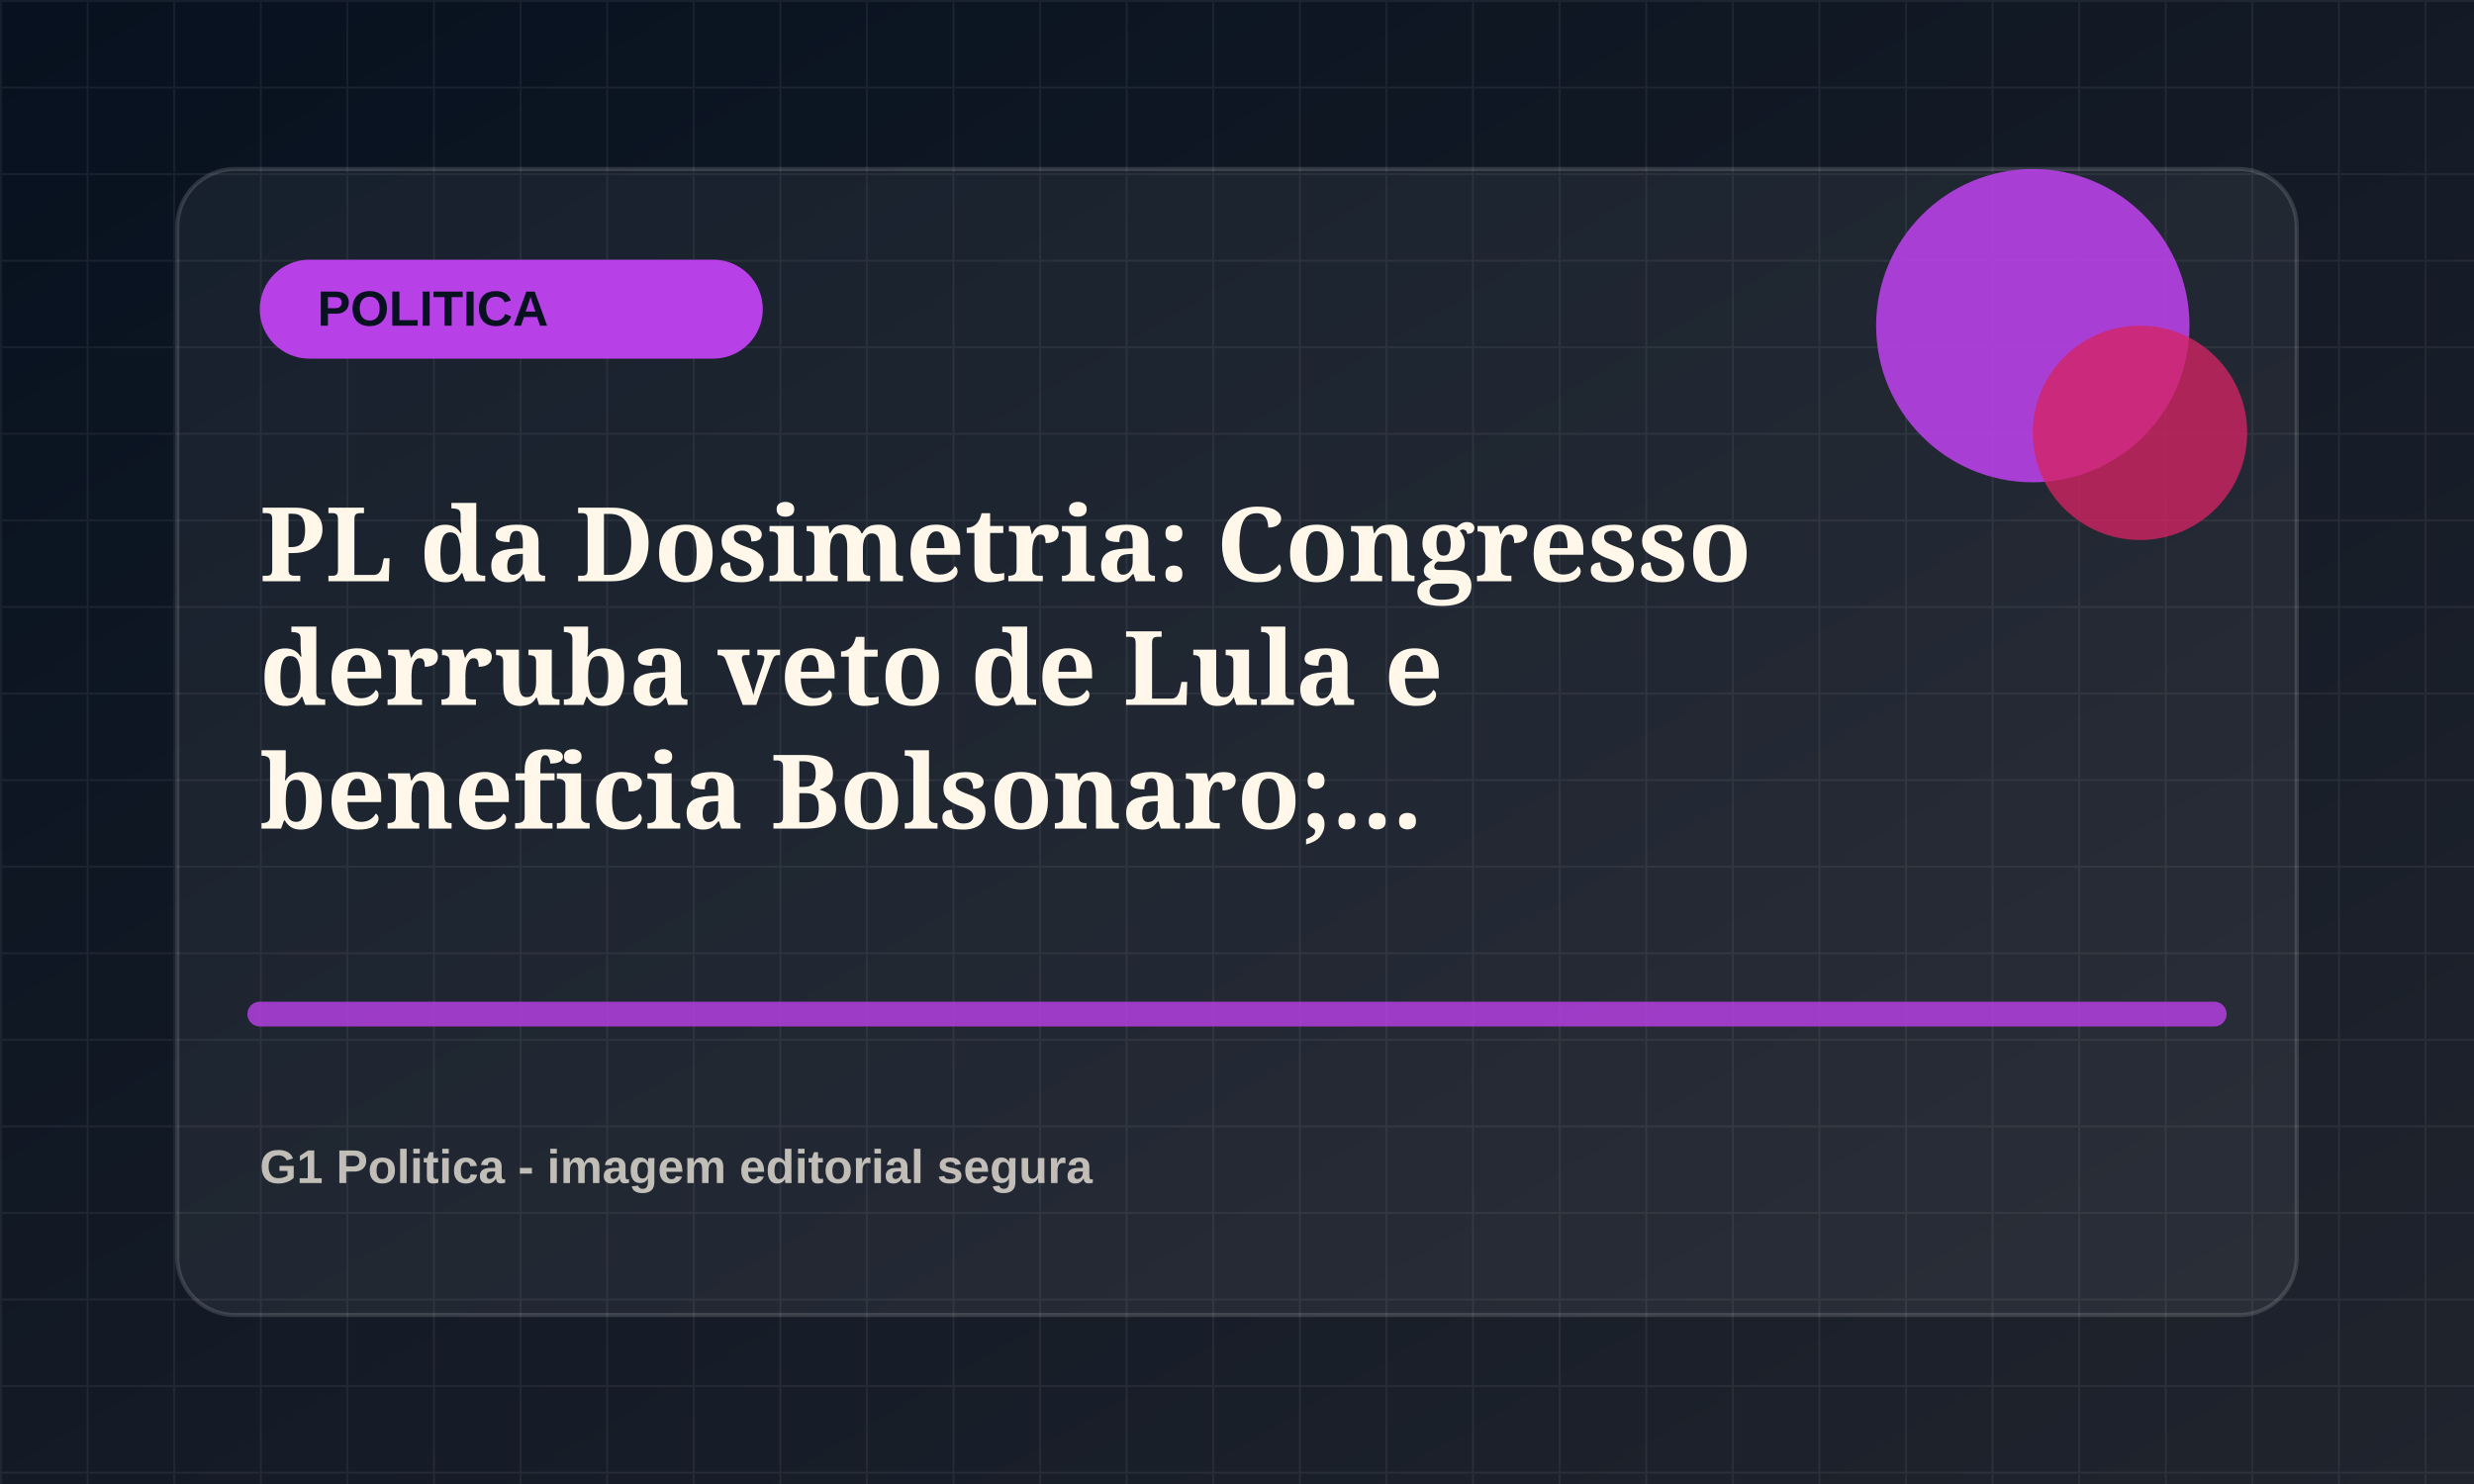
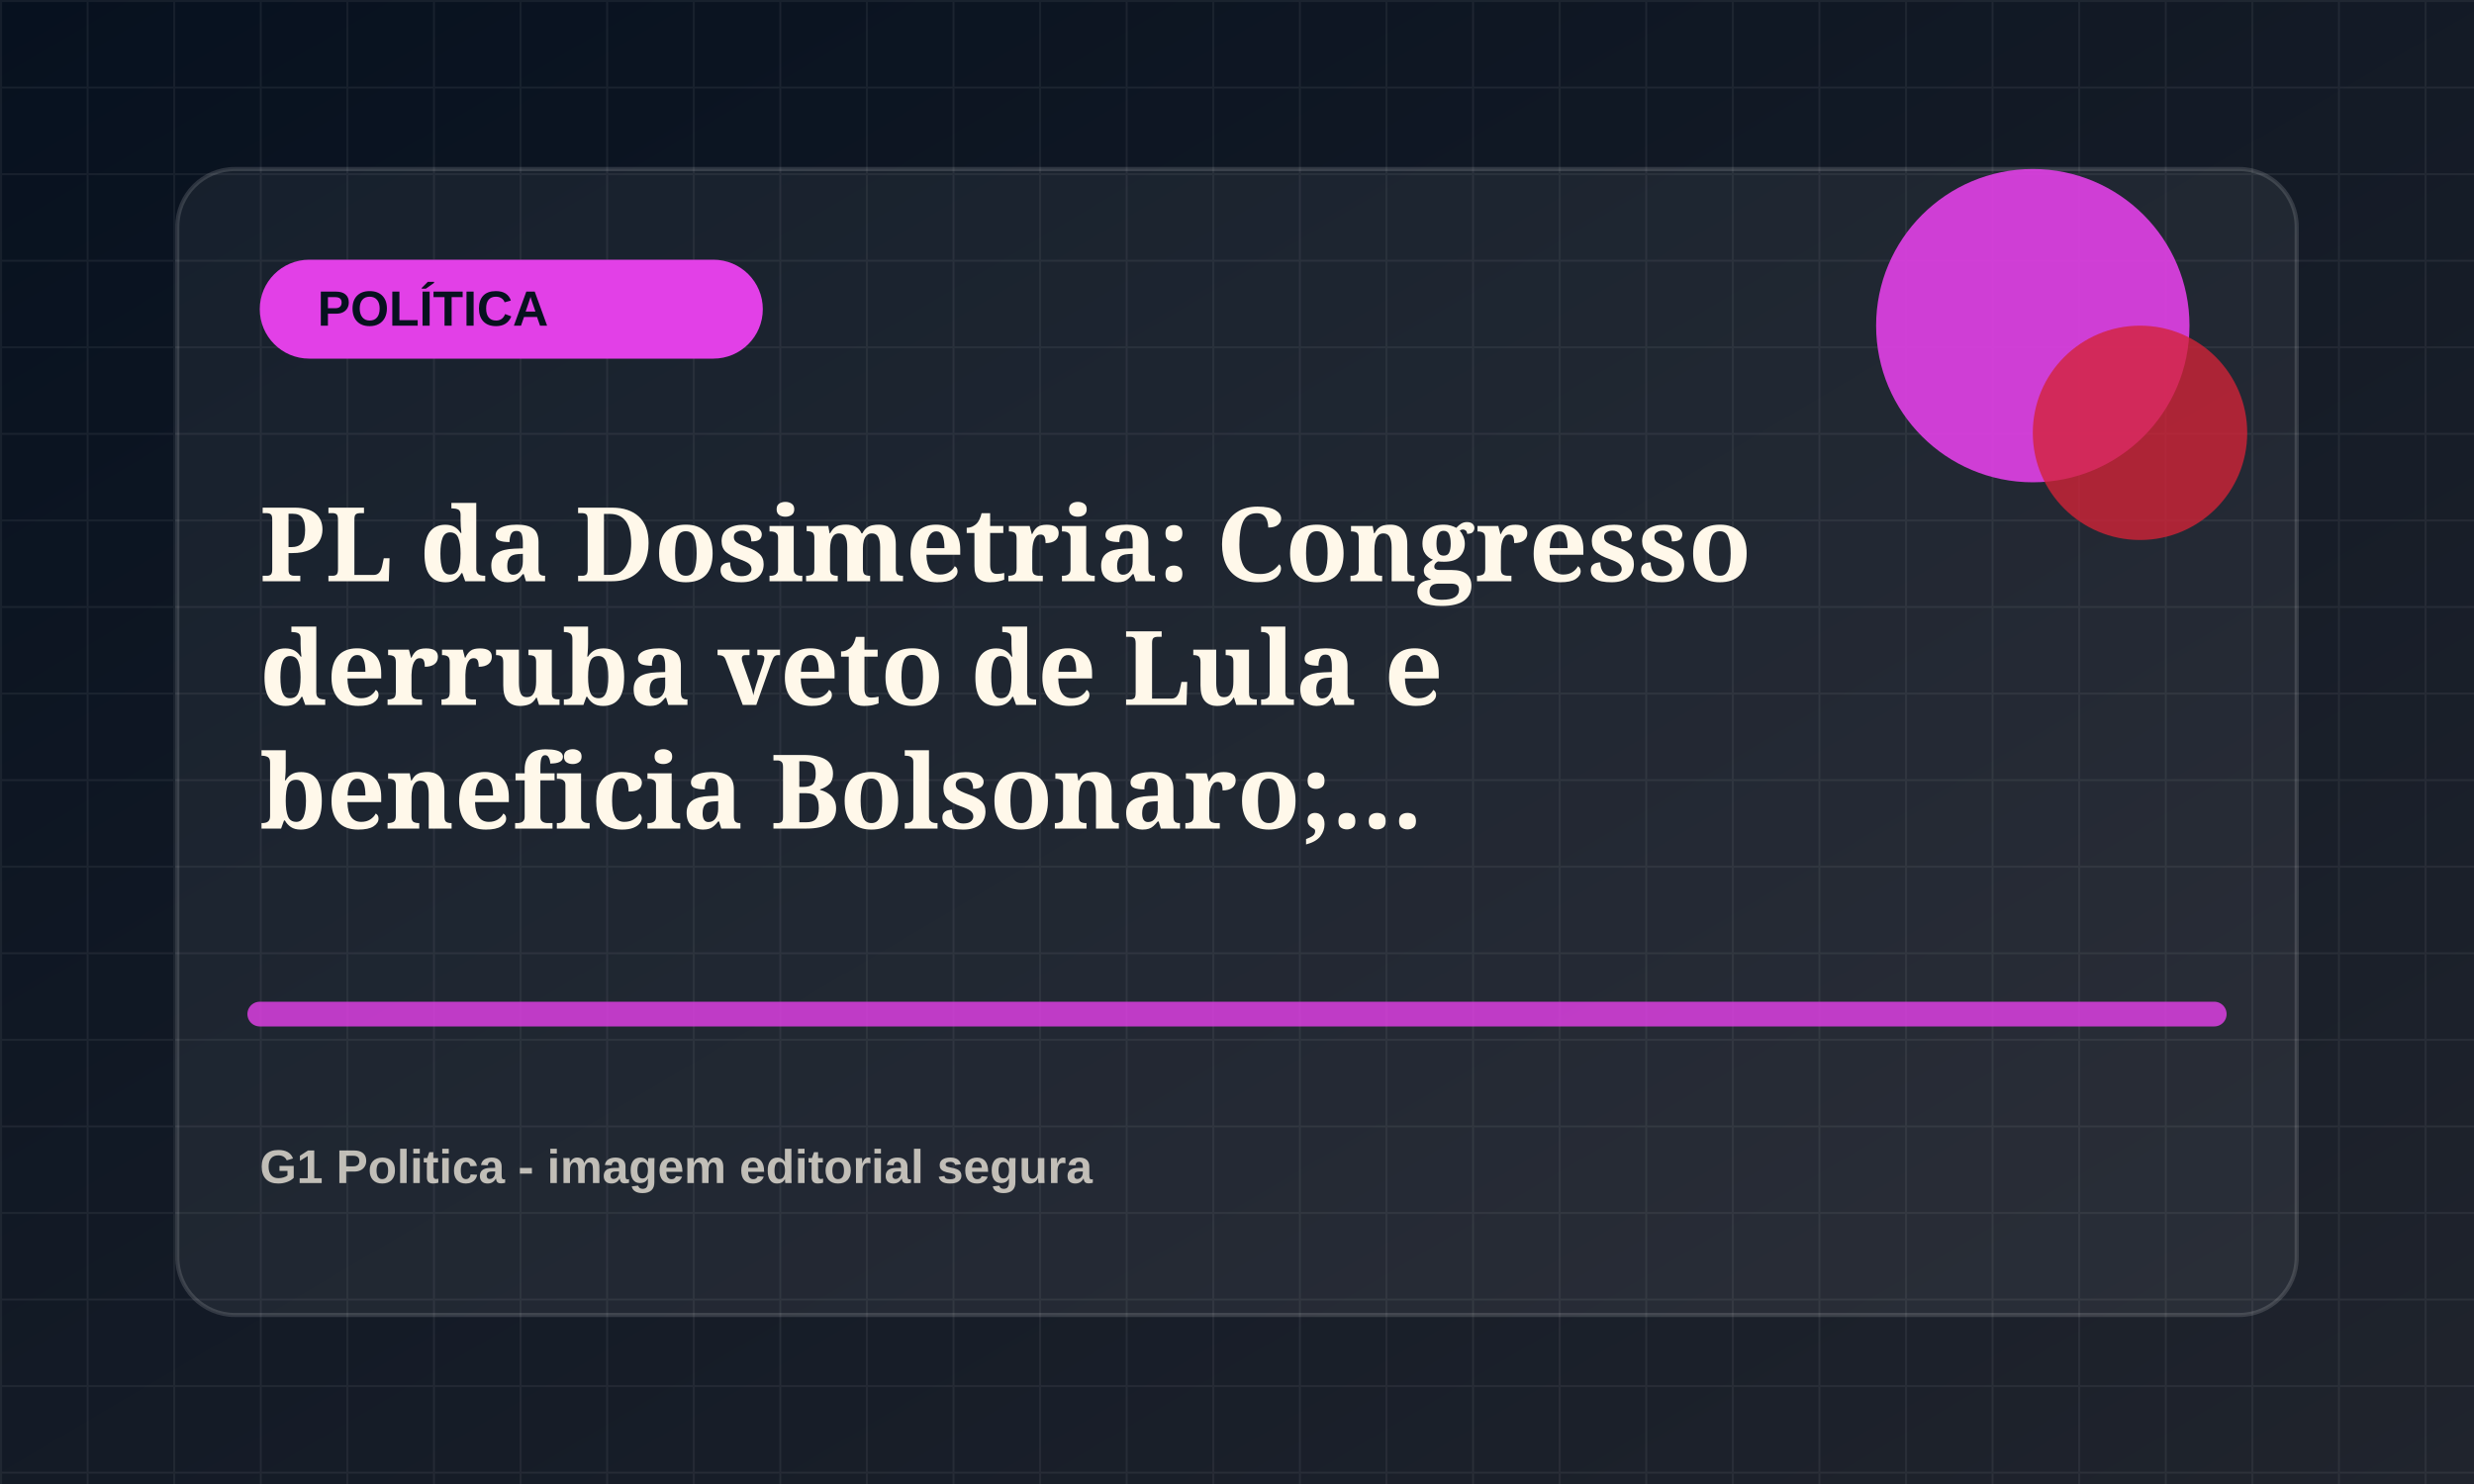
<svg xmlns="http://www.w3.org/2000/svg" viewBox="0 0 1200 720">
  <defs>
    <linearGradient id="bg" x1="0" x2="1" y1="0" y2="1">
      <stop offset="0" stop-color="#07111f" />
      <stop offset="1" stop-color="#20242d" />
    </linearGradient>
    <pattern id="grid" width="42" height="42" patternUnits="userSpaceOnUse">
      <path d="M42 0H0v42" fill="none" stroke="rgba(255,255,255,.055)" stroke-width="2" />
    </pattern>
  </defs>
  <rect width="1200" height="720" fill="url(#bg)" />
  <rect width="1200" height="720" fill="url(#grid)" />
  <rect x="86" y="82" width="1028" height="556" rx="28" fill="rgba(255,255,255,.055)" stroke="rgba(255,255,255,.14)" stroke-width="2" />
-   <rect x="126" y="126" width="244" height="48" rx="24" fill="hsl(283 78% 58%)" />
-   <text x="154" y="158" fill="#07111f" font-family="Arial, sans-serif" font-size="24" font-weight="800">POLITICA</text>
-   <circle cx="986" cy="158" r="76" fill="hsl(283 78% 58%)" opacity=".9" />
-   <circle cx="1038" cy="210" r="52" fill="hsl(338 72% 48%)" opacity=".78" />
-   <path d="M126 492h948" stroke="hsl(283 78% 58%)" stroke-width="12" stroke-linecap="round" opacity=".82" />
+   <rect x="126" y="126" width="244" height="48" rx="24" fill="hsl(298 78% 58%)" />
+   <text x="154" y="158" fill="#07111f" font-family="Arial, sans-serif" font-size="24" font-weight="800">POLÍTICA</text>
+   <circle cx="986" cy="158" r="76" fill="hsl(298 78% 58%)" opacity=".9" />
+   <circle cx="1038" cy="210" r="52" fill="hsl(353 72% 48%)" opacity=".78" />
+   <path d="M126 492h948" stroke="hsl(298 78% 58%)" stroke-width="12" stroke-linecap="round" opacity=".82" />
  <text x="126" y="282" fill="#fff8ea" font-family="Georgia, serif" font-size="50" font-weight="700">
    <tspan x="126" dy="0">PL da Dosimetria: Congresso</tspan>
    <tspan x="126" dy="60">derruba veto de Lula e</tspan>
    <tspan x="126" dy="60">beneficia Bolsonaro;...</tspan>
  </text>
  <text x="126" y="574" fill="rgba(255,248,234,.72)" font-family="Arial, sans-serif" font-size="23" font-weight="700">G1 Politica - imagem editorial segura</text>
</svg>
